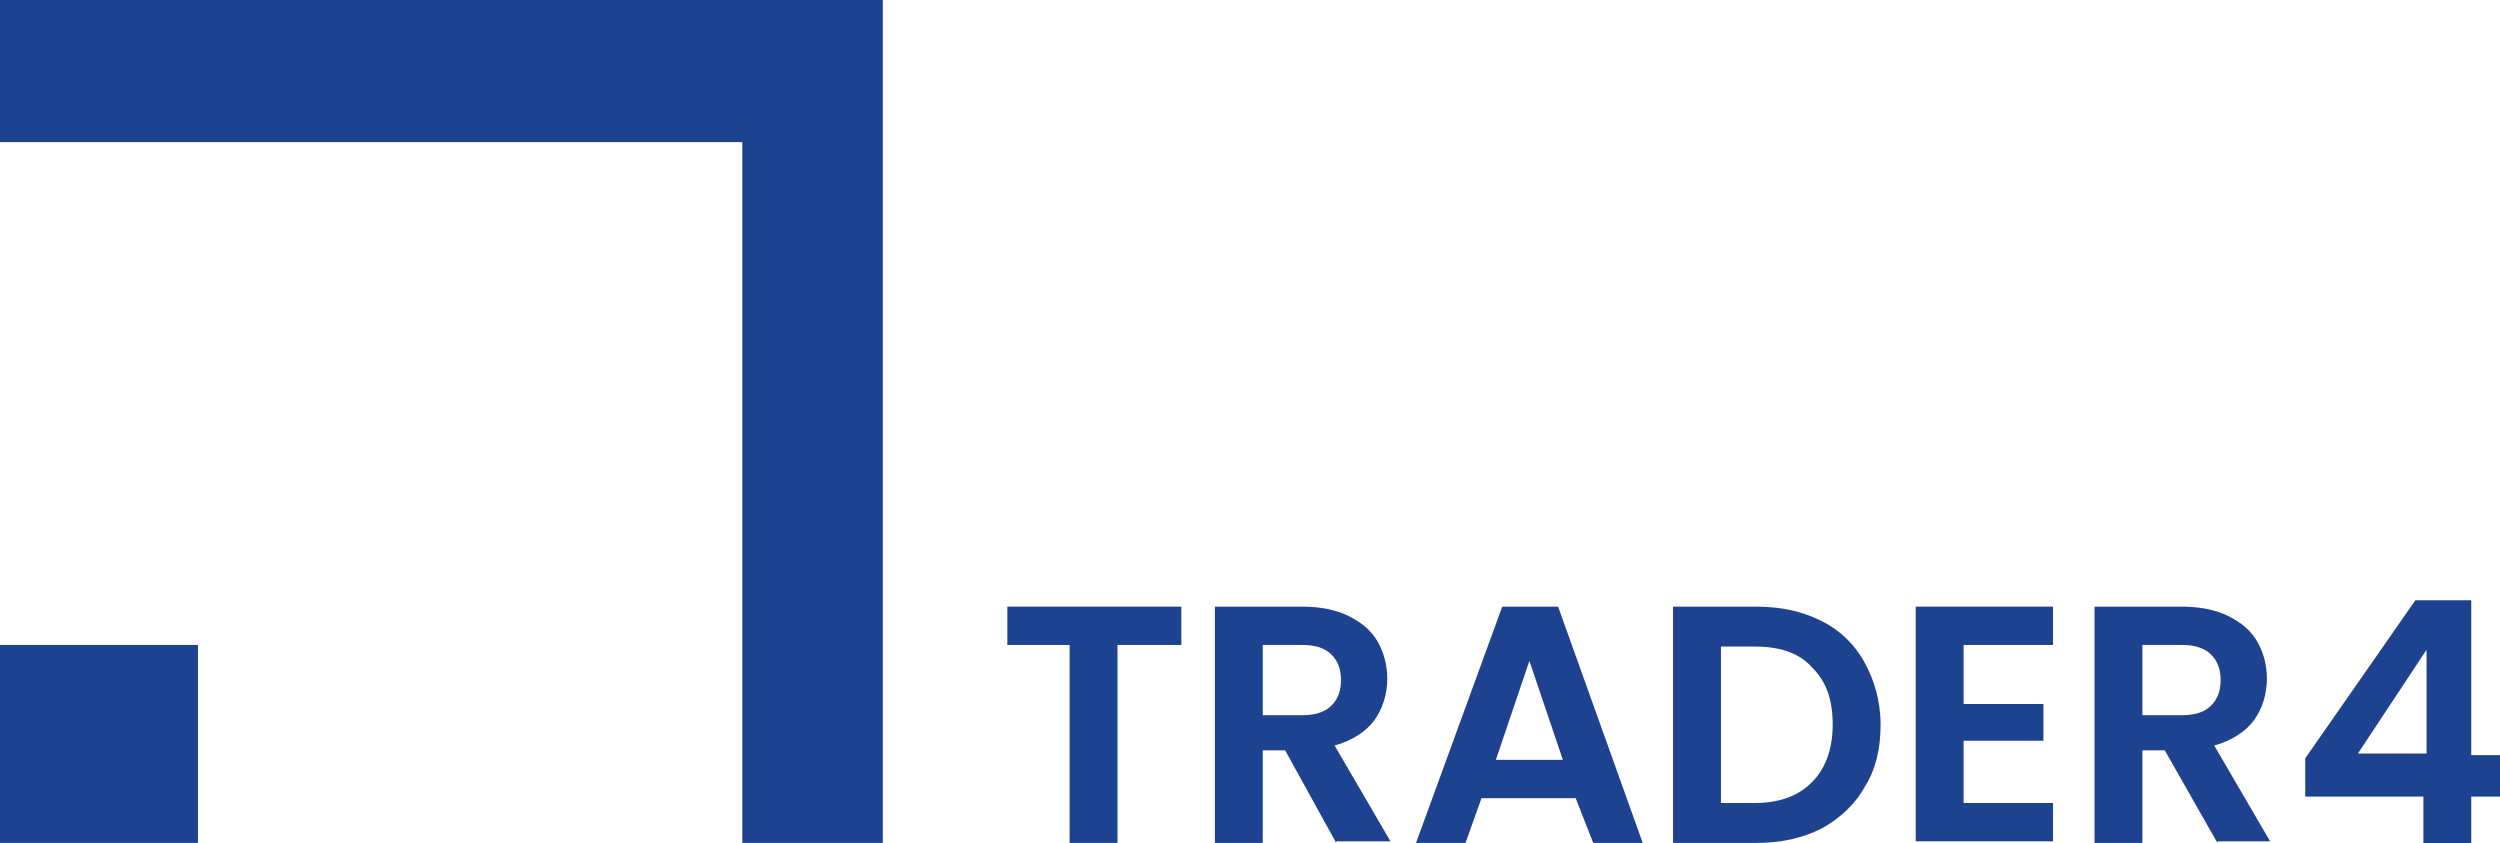
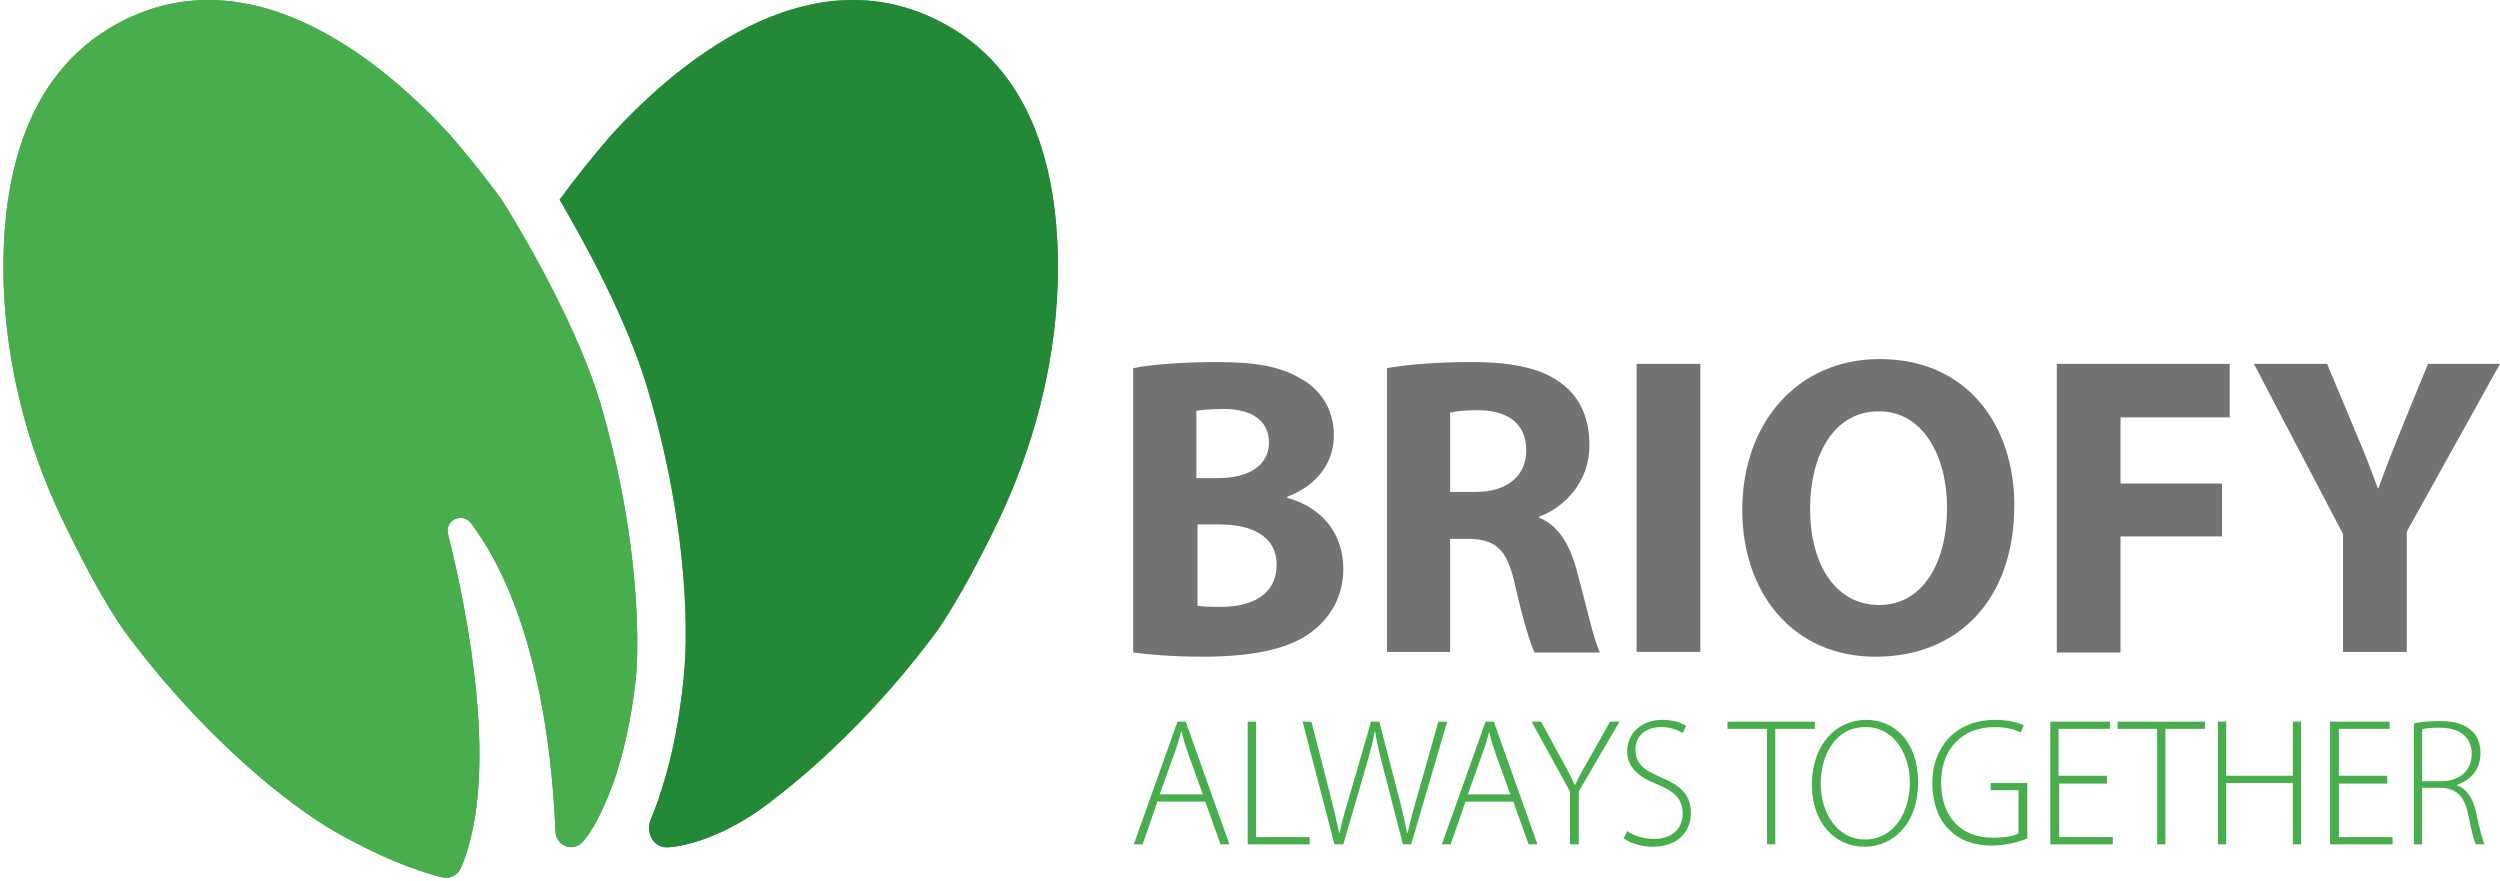
- <svg xmlns="http://www.w3.org/2000/svg" version="1.1" id="Layer_1" x="0px" y="0px" viewBox="0 0 156.6 52.8" style="enable-background:new 0 0 156.6 52.8;" xml:space="preserve">
-   <style type="text/css">
- 	.st0{fill:#1D428F;}
- </style>
-   <rect x="0" y="40.4" class="st0" width="12.4" height="12.4" />
-   <polygon class="st0" points="46.5,52.8 55.3,52.8 55.3,0 0,0 0,8.9 46.5,8.9 " />
-   <g>
-     <path class="st0" d="M74,38v2.4H70v12.4h-3V40.4h-3.9V38H74z" />
-     <path class="st0" d="M83.7,52.8L80.5,47h-1.4v5.8h-3V38h5.5c1.1,0,2.1,0.2,2.9,0.6s1.4,0.9,1.8,1.6c0.4,0.7,0.6,1.5,0.6,2.3   c0,1-0.3,1.9-0.8,2.6s-1.4,1.3-2.5,1.6l3.5,6H83.7z M79.1,44.8h2.5c0.8,0,1.4-0.2,1.8-0.6c0.4-0.4,0.6-0.9,0.6-1.6   c0-0.7-0.2-1.2-0.6-1.6c-0.4-0.4-1-0.6-1.8-0.6h-2.5V44.8z" />
-     <path class="st0" d="M98.7,50h-5.9l-1,2.8h-3.1L94.1,38h3.5l5.3,14.8h-3.1L98.7,50z M97.9,47.6l-2.1-6.2l-2.1,6.2H97.9z" />
-     <path class="st0" d="M114.1,38.9c1.2,0.6,2.1,1.5,2.7,2.6c0.6,1.1,1,2.4,1,3.9c0,1.5-0.3,2.8-1,3.9c-0.6,1.1-1.6,2-2.7,2.6   c-1.2,0.6-2.5,0.9-4.1,0.9h-5.2V38h5.2C111.6,38,112.9,38.3,114.1,38.9z M113.5,49c0.8-0.8,1.3-2,1.3-3.6s-0.4-2.7-1.3-3.6   c-0.8-0.9-2-1.3-3.6-1.3h-2.1v9.8h2.1C111.4,50.3,112.6,49.9,113.5,49z" />
-     <path class="st0" d="M123,40.4v3.7h5v2.3h-5v3.9h5.6v2.4H120V38h8.6v2.4H123z" />
-     <path class="st0" d="M138.9,52.8l-3.3-5.8h-1.4v5.8h-3V38h5.5c1.1,0,2.1,0.2,2.9,0.6s1.4,0.9,1.8,1.6c0.4,0.7,0.6,1.5,0.6,2.3   c0,1-0.3,1.9-0.8,2.6s-1.4,1.3-2.5,1.6l3.5,6H138.9z M134.2,44.8h2.5c0.8,0,1.4-0.2,1.8-0.6c0.4-0.4,0.6-0.9,0.6-1.6   c0-0.7-0.2-1.2-0.6-1.6c-0.4-0.4-1-0.6-1.8-0.6h-2.5V44.8z" />
-     <path class="st0" d="M144.4,49.8v-2.3l6.9-9.9h3.5v9.7h1.9v2.6h-1.9v3h-3v-3H144.4z M152,40.7l-4.3,6.5h4.3V40.7z" />
-   </g>
+ <svg xmlns="http://www.w3.org/2000/svg" width="463" height="163" viewBox="0 0 463 163" fill="none">
+   <path d="M209.982 68.167C213.042 67.499 219.381 67.053 225.283 67.053C232.497 67.053 236.978 67.833 240.803 70.06C244.519 72.065 247.033 75.74 247.033 80.64C247.033 85.317 244.301 89.772 238.399 91.999V92.222C244.41 93.781 248.782 98.459 248.782 105.363C248.782 110.263 246.596 114.05 243.317 116.723C239.492 119.841 233.153 121.623 222.66 121.623C216.868 121.623 212.496 121.177 209.873 120.843V68.167H209.982ZM221.677 88.547H225.502C231.732 88.547 235.011 85.874 235.011 81.976C235.011 77.967 231.95 75.74 226.595 75.74C223.972 75.74 222.551 75.963 221.567 76.074V88.547H221.677ZM221.677 112.157C222.77 112.379 224.19 112.379 226.267 112.379C231.622 112.379 236.431 110.263 236.431 104.584C236.431 99.238 231.732 97.122 225.83 97.122H221.786V112.157H221.677Z" fill="#737373" />
+   <path d="M256.87 68.167C260.695 67.499 266.269 67.053 272.608 67.053C280.368 67.053 285.833 68.278 289.549 71.285C292.718 73.847 294.358 77.522 294.358 82.533C294.358 89.326 289.658 94.004 285.068 95.674V95.897C288.674 97.345 290.751 100.909 292.063 105.809C293.702 111.823 295.232 118.839 296.325 120.843H284.193C283.428 119.284 282.117 115.052 280.587 108.37C279.166 101.688 276.98 99.906 272.062 99.795H268.564V120.732H256.87V68.167ZM268.673 91.108H273.264C279.166 91.108 282.663 88.101 282.663 83.424C282.663 78.524 279.384 76.074 273.92 75.963C271.078 75.963 269.438 76.185 268.564 76.408V91.108H268.673Z" fill="#737373" />
+   <path d="M314.905 67.387V120.732H303.101V67.387H314.905Z" fill="#737373" />
+   <path d="M373.05 93.558C373.05 111.043 362.667 121.623 347.366 121.623C331.846 121.623 322.665 109.595 322.665 94.449C322.665 78.524 332.72 66.496 348.131 66.496C364.307 66.496 373.05 78.747 373.05 93.558ZM335.234 94.227C335.234 104.695 340.043 112.045 348.022 112.045C356 112.045 360.591 104.361 360.591 94.004C360.591 84.426 356.109 76.185 348.022 76.185C339.934 76.074 335.234 83.87 335.234 94.227Z" fill="#737373" />
+   <path d="M380.919 67.387H412.943V77.299H392.723V89.549H411.522V99.35H392.723V120.843H380.919V67.387Z" fill="#737373" />
+   <path d="M433.928 120.843V98.904L417.424 67.387H430.977L436.332 80.194C437.971 83.981 439.064 86.876 440.376 90.44H440.485C441.687 87.099 442.89 83.981 444.42 80.194L449.666 67.387H463L445.731 98.459V120.732H433.928V120.843Z" fill="#737373" />
+   <path d="M111.179 74.626C106.042 57.587 93.255 37.541 92.927 36.984C89.757 32.641 86.588 28.743 83.418 25.068C72.38 12.929 47.242 -9.456 21.776 4.354C3.742 14.154 0.136 35.091 0.682 52.798C1.229 67.944 5.054 82.756 11.612 96.343C14.781 102.913 18.716 110.597 22.76 116.5C37.405 136.434 53.581 149.242 62.434 154.253C69.757 158.374 76.205 161.046 81.888 162.494C83.309 162.828 84.73 162.16 85.386 160.712C92.599 143.785 86.697 113.827 82.981 98.904C82.325 96.343 85.604 94.783 87.244 96.899C99.048 112.713 102.217 137.771 102.873 154.03C102.982 156.703 106.261 157.928 108.01 155.812C108.775 154.921 109.431 153.919 110.086 152.805C113.693 146.346 116.535 137.325 117.846 124.852C118.502 115.386 117.628 96.454 111.179 74.626Z" fill="#48AE4D" />
+   <path d="M174.789 4.354C149.323 -9.456 124.185 12.929 113.147 25.068C109.977 28.743 106.807 32.641 103.638 36.984C108.01 44.446 115.988 58.812 119.923 71.953C126.59 94.338 127.792 114.495 126.59 125.855C125.825 133.093 124.623 139.441 122.874 145.121C122.874 145.121 122.546 146.123 122.109 147.46C122.109 147.46 122.109 147.46 122.109 147.571C121.672 148.796 121.125 150.355 120.579 151.58C119.486 154.03 120.907 156.926 123.42 156.926C125.934 156.926 132.929 155.478 140.798 149.91C149.87 143.339 162.329 132.091 173.805 116.5C177.849 110.486 181.784 102.913 184.953 96.343C191.402 82.756 195.336 67.944 195.883 52.798C196.429 35.091 192.823 14.043 174.789 4.354Z" fill="#48AE4D" />
+   <path d="M111.179 74.626C106.042 57.587 93.255 37.541 92.927 36.984C89.757 32.641 86.588 28.743 83.418 25.068C72.38 12.929 47.242 -9.456 21.776 4.354C3.742 14.154 0.136 35.091 0.682 52.798C1.229 67.944 5.054 82.756 11.612 96.343C14.781 102.913 18.716 110.597 22.76 116.5C37.405 136.434 53.581 149.242 62.434 154.253C69.757 158.374 76.205 161.046 81.888 162.494C83.309 162.828 84.73 162.16 85.386 160.712C92.599 143.785 86.697 113.827 82.981 98.904C82.325 96.343 85.604 94.783 87.244 96.899C99.048 112.713 102.217 137.771 102.873 154.03C102.982 156.703 106.261 157.928 108.01 155.812C108.775 154.921 109.431 153.919 110.086 152.805C113.693 146.346 116.535 137.325 117.846 124.852C118.502 115.386 117.628 96.454 111.179 74.626Z" fill="#48AE4D" />
+   <path d="M174.789 4.354C149.323 -9.456 124.185 12.929 113.147 25.068C109.977 28.743 106.807 32.641 103.638 36.984C108.01 44.446 115.988 58.812 119.923 71.953C126.59 94.338 127.792 114.495 126.59 125.855C125.825 133.093 124.623 139.441 122.874 145.121C122.874 145.121 122.546 146.123 122.109 147.46C122.109 147.46 122.109 147.46 122.109 147.571C121.672 148.796 121.125 150.355 120.579 151.58C119.486 154.03 120.907 156.926 123.42 156.926C125.934 156.926 132.929 155.478 140.798 149.91C149.87 143.339 162.329 132.091 173.805 116.5C177.849 110.486 181.784 102.913 184.953 96.343C191.402 82.756 195.336 67.944 195.883 52.798C196.429 35.091 192.823 14.043 174.789 4.354Z" fill="#248937" />
+   <path d="M214.354 148.462L211.621 156.369H209.982L218.07 133.65H219.6L227.688 156.369H226.048L223.207 148.462H214.354ZM222.77 147.126L220.037 139.553C219.491 137.994 219.163 136.88 218.835 135.544H218.726C218.398 136.88 218.07 137.994 217.523 139.441L214.791 147.126H222.77Z" fill="#48AE4D" />
+   <path d="M231.076 133.65H232.606V155.033H242.552V156.369H231.076V133.65Z" fill="#48AE4D" />
+   <path d="M247.142 156.369L241.24 133.65H242.88L246.159 146.457C246.924 149.353 247.58 152.137 248.017 154.253H248.126C248.454 152.137 249.328 149.464 250.203 146.457L253.919 133.65H255.449L258.728 146.346C259.493 149.13 260.148 151.914 260.586 154.253H260.695C261.241 151.803 261.897 149.353 262.772 146.457L266.378 133.65H268.018L261.351 156.369H259.821L256.432 143.228C255.558 139.887 255.012 137.66 254.684 135.544H254.574C254.246 137.66 253.591 139.887 252.607 143.228L248.782 156.369H247.142Z" fill="#48AE4D" />
+   <path d="M271.406 148.462L268.673 156.369H267.034L275.122 133.65H276.652L284.74 156.369H283.1L280.259 148.462H271.406ZM279.712 147.126L276.98 139.553C276.433 137.994 276.105 136.88 275.778 135.544C275.45 136.88 275.122 137.994 274.575 139.441L271.843 147.126H279.712Z" fill="#48AE4D" />
+   <path d="M290.751 156.369V146.569L283.647 133.65H285.396L289.112 140.444C290.095 142.226 290.86 143.673 291.625 145.344H291.735C292.39 143.785 293.374 142.226 294.358 140.444L298.183 133.65H299.932L292.39 146.569V156.369H290.751Z" fill="#48AE4D" />
+   <path d="M301.353 153.919C302.664 154.81 304.413 155.367 306.271 155.367C309.659 155.367 311.626 153.474 311.626 150.689C311.626 148.128 310.315 146.68 307.145 145.344C303.539 144.007 301.353 142.114 301.353 139.107C301.353 135.766 304.085 133.316 307.801 133.316C309.878 133.316 311.517 133.873 312.282 134.43L311.626 135.766C310.971 135.321 309.55 134.653 307.692 134.653C304.085 134.653 302.883 136.991 302.883 138.773C302.883 141.335 304.304 142.56 307.473 143.896C311.189 145.455 313.157 147.126 313.157 150.578C313.157 153.919 310.861 156.815 306.052 156.815C304.085 156.815 301.899 156.146 300.697 155.255L301.353 153.919Z" fill="#48AE4D" />
+   <path d="M327.256 134.987H319.933V133.65H336.108V134.987H328.786V156.369H327.256V134.987Z" fill="#48AE4D" />
+   <path d="M355.235 144.787C355.235 152.805 350.426 156.815 345.289 156.815C339.824 156.815 335.562 152.36 335.562 145.344C335.562 137.882 340.043 133.316 345.617 133.316C351.191 133.316 355.235 137.771 355.235 144.787ZM337.201 145.232C337.201 150.355 340.152 155.478 345.399 155.478C350.645 155.478 353.705 150.578 353.705 144.898C353.705 140.11 351.082 134.653 345.508 134.653C339.824 134.653 337.201 139.887 337.201 145.232Z" fill="#48AE4D" />
+   <path d="M375.236 155.367C374.143 155.812 371.739 156.592 368.788 156.592C365.837 156.592 363.104 155.812 360.918 153.585C359.06 151.803 357.858 148.685 357.858 145.01C357.858 138.662 361.902 133.316 369.553 133.316C371.957 133.316 373.925 133.873 374.799 134.319L374.252 135.655C373.05 135.098 371.629 134.653 369.443 134.653C363.323 134.653 359.498 138.773 359.498 144.898C359.498 151.358 363.214 155.144 369.116 155.144C371.411 155.144 372.941 154.81 373.815 154.365V146.346H368.678V145.01H375.455V155.367H375.236Z" fill="#48AE4D" />
+   <path d="M390.319 145.121H381.357V155.033H391.302V156.369H379.717V133.65H390.756V134.987H381.247V143.673H390.21V145.121H390.319Z" fill="#48AE4D" />
+   <path d="M399.5 134.987H392.177V133.65H408.352V134.987H401.03V156.369H399.5V134.987Z" fill="#48AE4D" />
+   <path d="M412.287 133.65V143.673H424.637V133.65H426.168V156.369H424.637V145.01H412.287V156.369H410.757V133.65H412.287Z" fill="#48AE4D" />
+   <path d="M442.125 145.121H433.162V155.033H443.108V156.369H431.523V133.65H442.562V134.987H433.162V143.673H442.125V145.121Z" fill="#48AE4D" />
+   <path d="M447.043 133.984C448.354 133.65 450.322 133.539 451.852 133.539C454.803 133.539 456.552 134.207 457.863 135.432C458.847 136.323 459.393 137.882 459.393 139.441C459.393 142.448 457.645 144.453 455.021 145.344V145.455C456.77 146.012 457.972 147.794 458.519 150.244C459.284 153.808 459.721 155.478 460.158 156.369H458.519C458.191 155.701 457.645 153.696 457.098 150.801C456.442 147.571 455.021 146.012 452.07 145.901H448.573V156.369H447.043V133.984ZM448.573 144.676H452.07C455.568 144.676 457.754 142.671 457.754 139.664C457.754 136.212 455.24 134.764 451.743 134.764C450.212 134.764 449.12 134.875 448.573 135.098V144.676Z" fill="#48AE4D" />
</svg>
